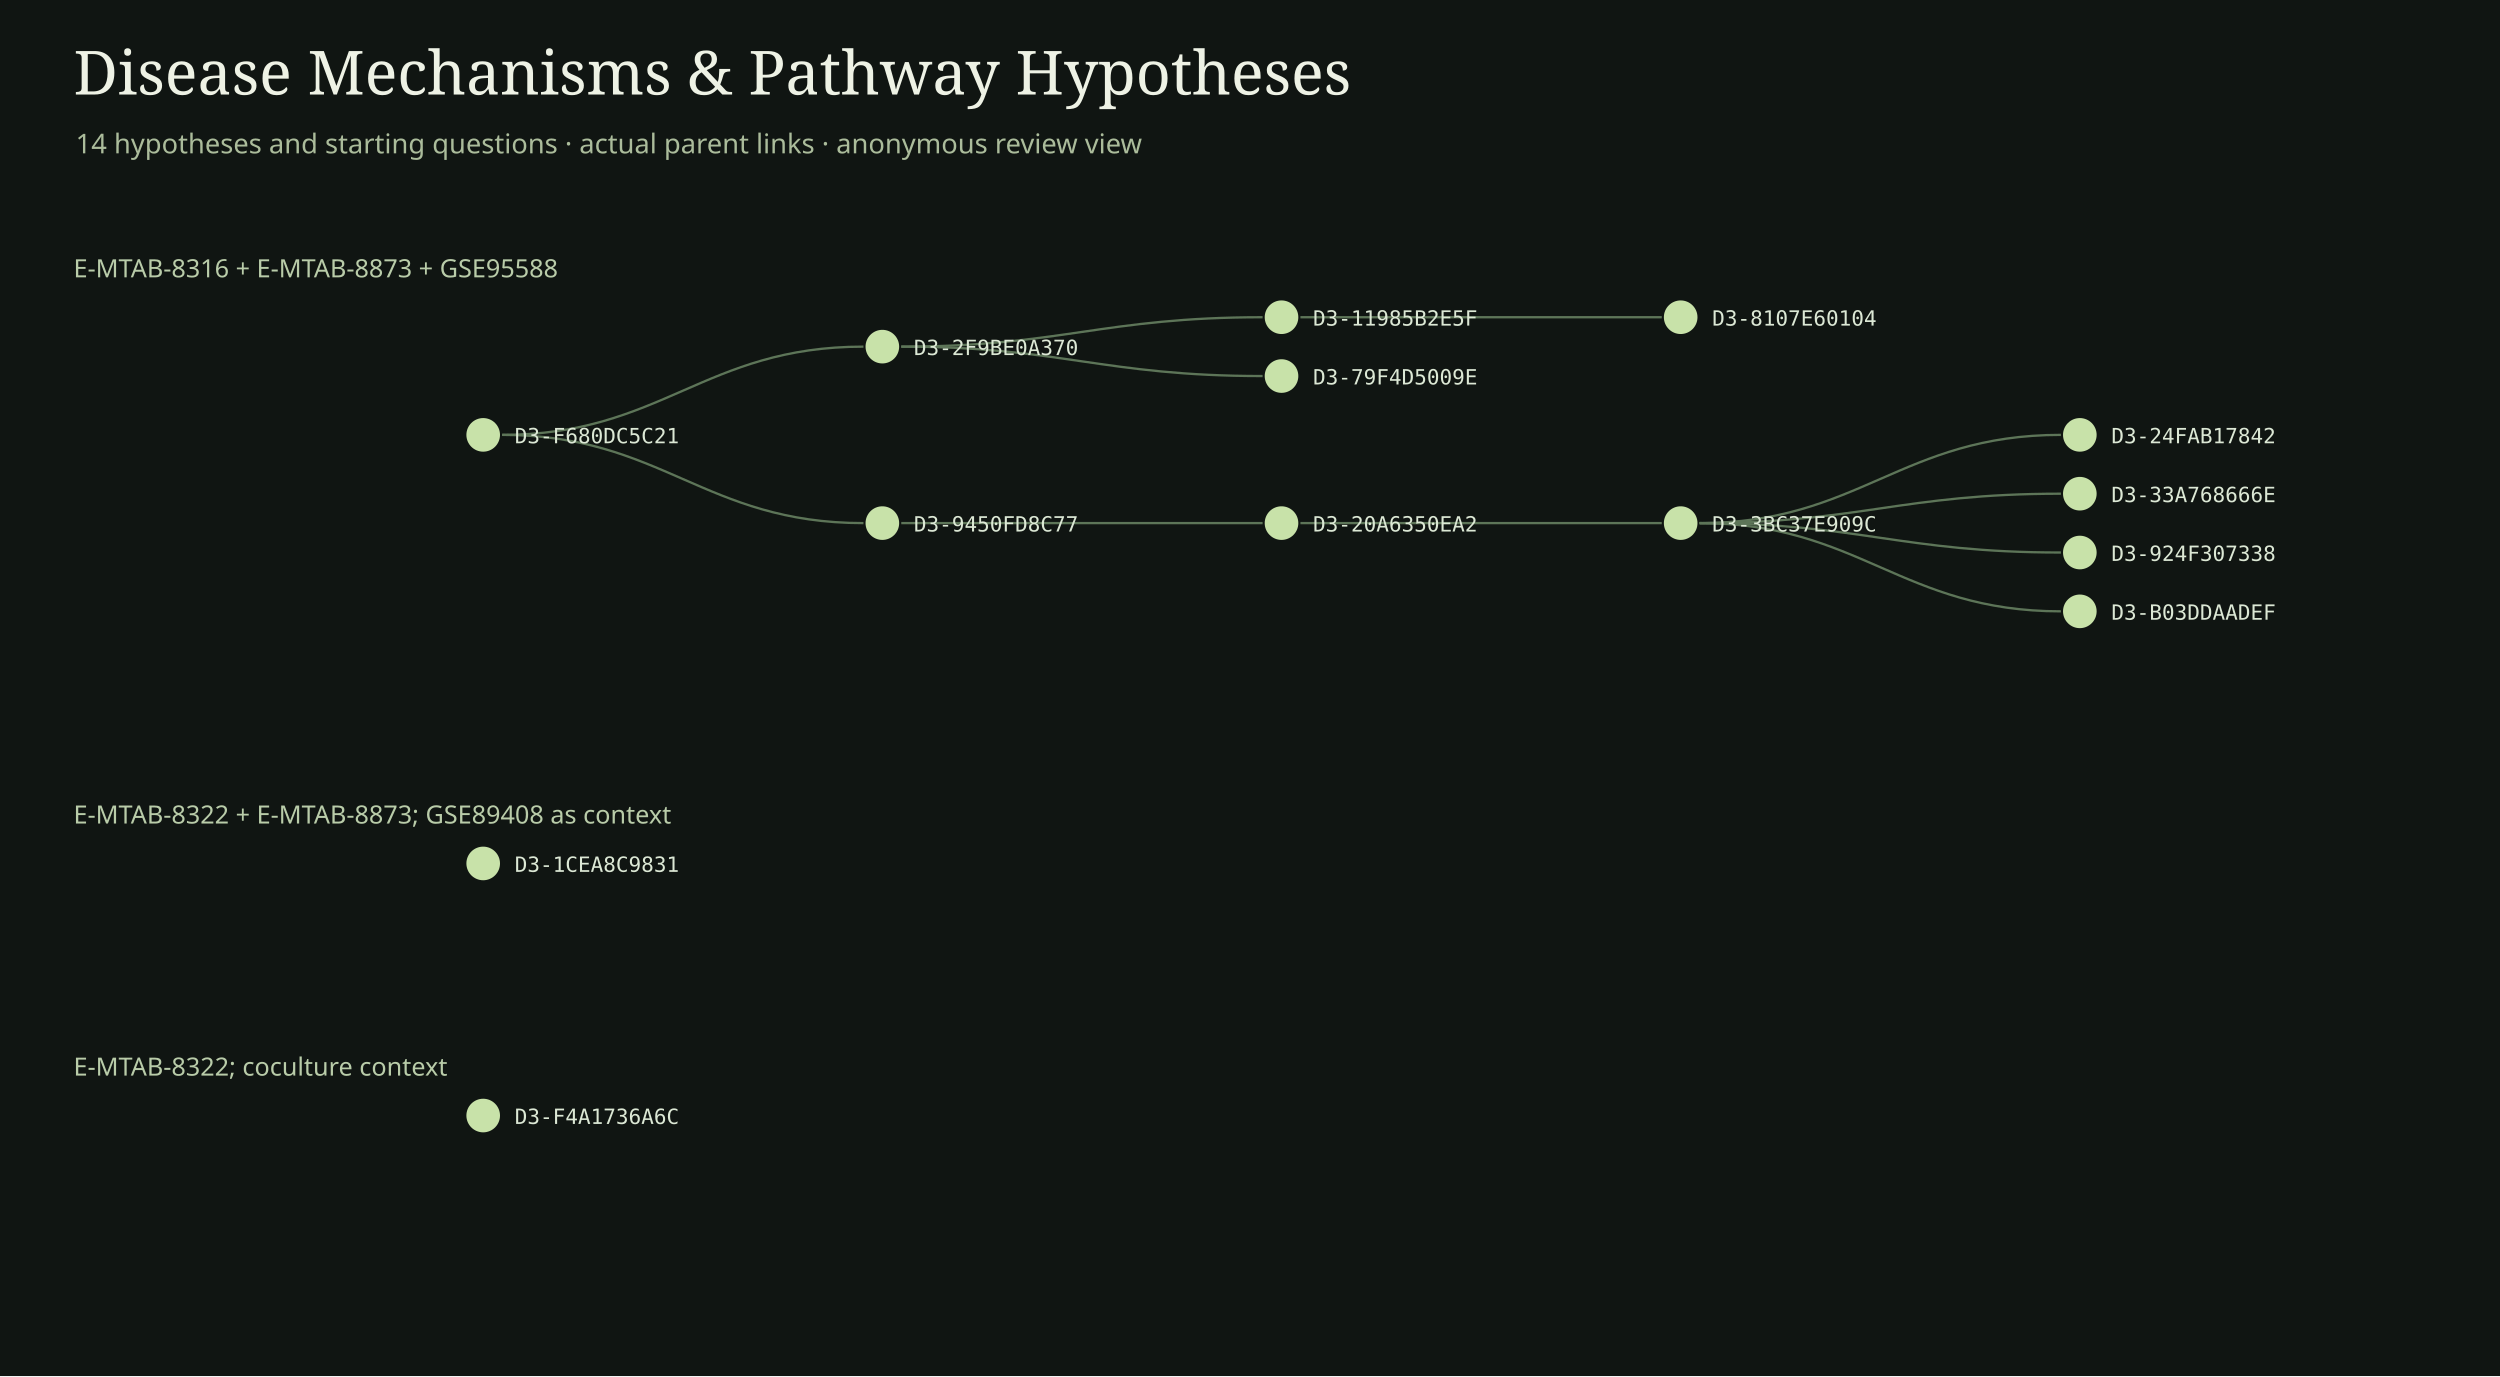
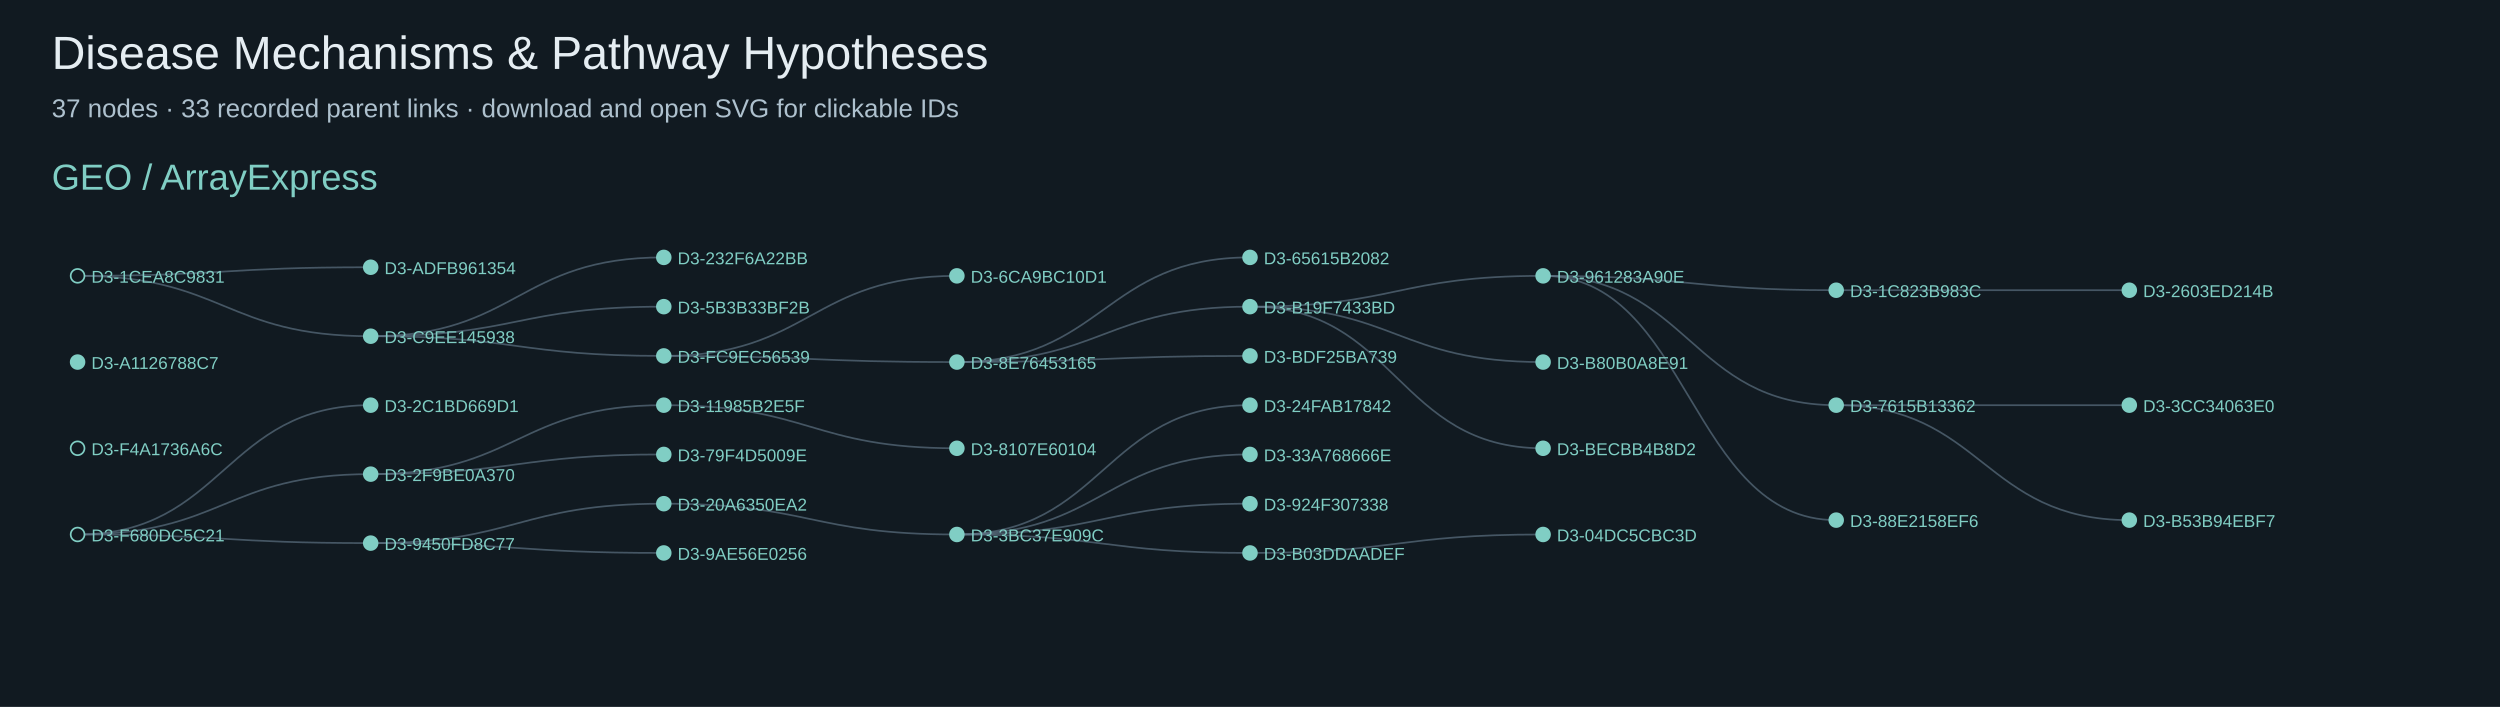
- <svg xmlns="http://www.w3.org/2000/svg" width="1190" height="655" viewBox="0 0 1190 655" role="img" aria-label="Disease Mechanisms &amp; Pathway Hypotheses hypothesis lineage">
-   <rect width="1190" height="655" fill="#101512" />
-   <text x="35" y="45" fill="#eef2e5" font-family="Georgia" font-size="29">Disease Mechanisms &amp; Pathway Hypotheses</text>
-   <text x="36" y="73" fill="#abbc9b" font-family="sans-serif" font-size="13">14 hypotheses and starting questions · actual parent links · anonymous review view</text>
-   <text x="35" y="132.0" fill="#b9cca9" font-family="sans-serif" font-size="12">E-MTAB-8316 + E-MTAB-8873 + GSE95588</text>
-   <text x="35" y="392.0" fill="#b9cca9" font-family="sans-serif" font-size="12">E-MTAB-8322 + E-MTAB-8873; GSE89408 as context</text>
-   <text x="35" y="512.0" fill="#b9cca9" font-family="sans-serif" font-size="12">E-MTAB-8322; coculture context</text>
-   <path d="M239.0,207.0 C315.0,207.0 335.0,165.0 411.0,165.0" fill="none" stroke="#5d7558" stroke-width="1.1" />
-   <path d="M429.0,165.0 C505.0,165.0 525.0,179.0 601.0,179.0" fill="none" stroke="#5d7558" stroke-width="1.1" />
-   <path d="M429.0,165.0 C505.0,165.0 525.0,151.0 601.0,151.0" fill="none" stroke="#5d7558" stroke-width="1.1" />
-   <path d="M619.0,151.0 C695.0,151.0 715.0,151.0 791.0,151.0" fill="none" stroke="#5d7558" stroke-width="1.1" />
-   <path d="M239.0,207.0 C315.0,207.0 335.0,249.0 411.0,249.0" fill="none" stroke="#5d7558" stroke-width="1.1" />
-   <path d="M429.0,249.0 C505.0,249.0 525.0,249.0 601.0,249.0" fill="none" stroke="#5d7558" stroke-width="1.1" />
-   <path d="M619.0,249.0 C695.0,249.0 715.0,249.0 791.0,249.0" fill="none" stroke="#5d7558" stroke-width="1.1" />
-   <path d="M809.0,249.0 C885.0,249.0 905.0,235.0 981.0,235.0" fill="none" stroke="#5d7558" stroke-width="1.1" />
-   <path d="M809.0,249.0 C885.0,249.0 905.0,207.0 981.0,207.0" fill="none" stroke="#5d7558" stroke-width="1.1" />
-   <path d="M809.0,249.0 C885.0,249.0 905.0,263.0 981.0,263.0" fill="none" stroke="#5d7558" stroke-width="1.1" />
-   <path d="M809.0,249.0 C885.0,249.0 905.0,291.0 981.0,291.0" fill="none" stroke="#5d7558" stroke-width="1.1" />
-   <g>
-     <circle cx="610.0" cy="151.0" r="8" fill="#c8e2a9" />
-     <text x="625.0" y="155.0" fill="#dce8d5" font-family="monospace" font-size="10">D3-11985B2E5F</text>
-   </g>
-   <g>
-     <circle cx="800.0" cy="151.0" r="8" fill="#c8e2a9" />
-     <text x="815.0" y="155.0" fill="#dce8d5" font-family="monospace" font-size="10">D3-8107E60104</text>
-   </g>
-   <g>
-     <circle cx="420.0" cy="165.0" r="8" fill="#c8e2a9" />
-     <text x="435.0" y="169.0" fill="#dce8d5" font-family="monospace" font-size="10">D3-2F9BE0A370</text>
-   </g>
-   <g>
-     <circle cx="610.0" cy="179.0" r="8" fill="#c8e2a9" />
-     <text x="625.0" y="183.0" fill="#dce8d5" font-family="monospace" font-size="10">D3-79F4D5009E</text>
-   </g>
-   <g>
-     <circle cx="230.0" cy="207.0" r="8" fill="#c8e2a9" />
-     <text x="245.0" y="211.0" fill="#dce8d5" font-family="monospace" font-size="10">D3-F680DC5C21</text>
-   </g>
-   <g>
-     <circle cx="990.0" cy="207.0" r="8" fill="#c8e2a9" />
-     <text x="1005.0" y="211.0" fill="#dce8d5" font-family="monospace" font-size="10">D3-24FAB17842</text>
-   </g>
-   <g>
-     <circle cx="990.0" cy="235.0" r="8" fill="#c8e2a9" />
-     <text x="1005.0" y="239.0" fill="#dce8d5" font-family="monospace" font-size="10">D3-33A768666E</text>
-   </g>
-   <g>
-     <circle cx="420.0" cy="249.0" r="8" fill="#c8e2a9" />
-     <text x="435.0" y="253.0" fill="#dce8d5" font-family="monospace" font-size="10">D3-9450FD8C77</text>
-   </g>
-   <g>
-     <circle cx="610.0" cy="249.0" r="8" fill="#c8e2a9" />
-     <text x="625.0" y="253.0" fill="#dce8d5" font-family="monospace" font-size="10">D3-20A6350EA2</text>
-   </g>
-   <g>
-     <circle cx="800.0" cy="249.0" r="8" fill="#c8e2a9" />
-     <text x="815.0" y="253.0" fill="#dce8d5" font-family="monospace" font-size="10">D3-3BC37E909C</text>
-   </g>
-   <g>
-     <circle cx="990.0" cy="263.0" r="8" fill="#c8e2a9" />
-     <text x="1005.0" y="267.0" fill="#dce8d5" font-family="monospace" font-size="10">D3-924F307338</text>
-   </g>
-   <g>
-     <circle cx="990.0" cy="291.0" r="8" fill="#c8e2a9" />
-     <text x="1005.0" y="295.0" fill="#dce8d5" font-family="monospace" font-size="10">D3-B03DDAADEF</text>
-   </g>
-   <g>
-     <circle cx="230.0" cy="411.0" r="8" fill="#c8e2a9" />
-     <text x="245.0" y="415.0" fill="#dce8d5" font-family="monospace" font-size="10">D3-1CEA8C9831</text>
-   </g>
-   <g>
-     <circle cx="230.0" cy="531.0" r="8" fill="#c8e2a9" />
-     <text x="245.0" y="535.0" fill="#dce8d5" font-family="monospace" font-size="10">D3-F4A1736A6C</text>
-   </g>
+ <svg xmlns="http://www.w3.org/2000/svg" width="1450" height="410" viewBox="0 0 1450 410" role="img" aria-label="Disease Mechanisms &amp; Pathway Hypotheses — complete recorded forest">
+   <rect width="100%" height="100%" fill="#111a21" />
+   <text x="30" y="40" fill="#e5edf2" font-family="Arial,sans-serif" font-size="27">Disease Mechanisms &amp; Pathway Hypotheses</text>
+   <text x="30" y="68" fill="#aec1ce" font-family="Arial,sans-serif" font-size="15">37 nodes · 33 recorded parent links · download and open SVG for clickable IDs</text>
+   <text x="30" y="110" fill="#80cec4" font-family="Arial,sans-serif" font-size="21">GEO / ArrayExpress</text>
+   <path d="M45.00,310.00 C130.00,310.00 130.00,275.00 215.00,275.00" fill="none" stroke="#627787" stroke-opacity="0.65" stroke-width="1" />
+   <path d="M215.00,275.00 C300.00,275.00 300.00,235.00 385.00,235.00" fill="none" stroke="#627787" stroke-opacity="0.65" stroke-width="1" />
+   <path d="M385.00,235.00 C470.00,235.00 470.00,260.00 555.00,260.00" fill="none" stroke="#627787" stroke-opacity="0.65" stroke-width="1" />
+   <path d="M215.00,275.00 C300.00,275.00 300.00,263.57 385.00,263.57" fill="none" stroke="#627787" stroke-opacity="0.65" stroke-width="1" />
+   <path d="M215.00,315.00 C300.00,315.00 300.00,292.14 385.00,292.14" fill="none" stroke="#627787" stroke-opacity="0.65" stroke-width="1" />
+   <path d="M725.00,320.71 C810.00,320.71 810.00,310.00 895.00,310.00" fill="none" stroke="#627787" stroke-opacity="0.65" stroke-width="1" />
+   <path d="M45.00,310.00 C130.00,310.00 130.00,315.00 215.00,315.00" fill="none" stroke="#627787" stroke-opacity="0.65" stroke-width="1" />
+   <path d="M555.00,310.00 C640.00,310.00 640.00,320.71 725.00,320.71" fill="none" stroke="#627787" stroke-opacity="0.65" stroke-width="1" />
+   <path d="M215.00,315.00 C300.00,315.00 300.00,320.71 385.00,320.71" fill="none" stroke="#627787" stroke-opacity="0.65" stroke-width="1" />
+   <path d="M555.00,310.00 C640.00,310.00 640.00,292.14 725.00,292.14" fill="none" stroke="#627787" stroke-opacity="0.65" stroke-width="1" />
+   <path d="M555.00,310.00 C640.00,310.00 640.00,263.57 725.00,263.57" fill="none" stroke="#627787" stroke-opacity="0.65" stroke-width="1" />
+   <path d="M45.00,310.00 C130.00,310.00 130.00,235.00 215.00,235.00" fill="none" stroke="#627787" stroke-opacity="0.65" stroke-width="1" />
+   <path d="M555.00,310.00 C640.00,310.00 640.00,235.00 725.00,235.00" fill="none" stroke="#627787" stroke-opacity="0.65" stroke-width="1" />
+   <path d="M385.00,292.14 C470.00,292.14 470.00,310.00 555.00,310.00" fill="none" stroke="#627787" stroke-opacity="0.65" stroke-width="1" />
+   <path d="M555.00,210.00 C640.00,210.00 640.00,206.43 725.00,206.43" fill="none" stroke="#627787" stroke-opacity="0.65" stroke-width="1" />
+   <path d="M555.00,210.00 C640.00,210.00 640.00,149.29 725.00,149.29" fill="none" stroke="#627787" stroke-opacity="0.65" stroke-width="1" />
+   <path d="M725.00,177.86 C810.00,177.86 810.00,160.00 895.00,160.00" fill="none" stroke="#627787" stroke-opacity="0.65" stroke-width="1" />
+   <path d="M45.00,160.00 C130.00,160.00 130.00,155.00 215.00,155.00" fill="none" stroke="#627787" stroke-opacity="0.65" stroke-width="1" />
+   <path d="M895.00,160.00 C980.00,160.00 980.00,235.00 1065.00,235.00" fill="none" stroke="#627787" stroke-opacity="0.65" stroke-width="1" />
+   <path d="M895.00,160.00 C980.00,160.00 980.00,301.67 1065.00,301.67" fill="none" stroke="#627787" stroke-opacity="0.65" stroke-width="1" />
+   <path d="M1065.00,235.00 C1150.00,235.00 1150.00,235.00 1235.00,235.00" fill="none" stroke="#627787" stroke-opacity="0.65" stroke-width="1" />
+   <path d="M385.00,206.43 C470.00,206.43 470.00,160.00 555.00,160.00" fill="none" stroke="#627787" stroke-opacity="0.65" stroke-width="1" />
+   <path d="M725.00,177.86 C810.00,177.86 810.00,260.00 895.00,260.00" fill="none" stroke="#627787" stroke-opacity="0.65" stroke-width="1" />
+   <path d="M1065.00,235.00 C1150.00,235.00 1150.00,301.67 1235.00,301.67" fill="none" stroke="#627787" stroke-opacity="0.65" stroke-width="1" />
+   <path d="M215.00,195.00 C300.00,195.00 300.00,177.86 385.00,177.86" fill="none" stroke="#627787" stroke-opacity="0.65" stroke-width="1" />
+   <path d="M1065.00,168.33 C1150.00,168.33 1150.00,168.33 1235.00,168.33" fill="none" stroke="#627787" stroke-opacity="0.65" stroke-width="1" />
+   <path d="M555.00,210.00 C640.00,210.00 640.00,177.86 725.00,177.86" fill="none" stroke="#627787" stroke-opacity="0.65" stroke-width="1" />
+   <path d="M215.00,195.00 C300.00,195.00 300.00,206.43 385.00,206.43" fill="none" stroke="#627787" stroke-opacity="0.65" stroke-width="1" />
+   <path d="M725.00,177.86 C810.00,177.86 810.00,210.00 895.00,210.00" fill="none" stroke="#627787" stroke-opacity="0.65" stroke-width="1" />
+   <path d="M895.00,160.00 C980.00,160.00 980.00,168.33 1065.00,168.33" fill="none" stroke="#627787" stroke-opacity="0.65" stroke-width="1" />
+   <path d="M385.00,206.43 C470.00,206.43 470.00,210.00 555.00,210.00" fill="none" stroke="#627787" stroke-opacity="0.65" stroke-width="1" />
+   <path d="M45.00,160.00 C130.00,160.00 130.00,195.00 215.00,195.00" fill="none" stroke="#627787" stroke-opacity="0.65" stroke-width="1" />
+   <path d="M215.00,195.00 C300.00,195.00 300.00,149.29 385.00,149.29" fill="none" stroke="#627787" stroke-opacity="0.65" stroke-width="1" />
+   <a href="https://github.com/JianyuanZhong/research-foundry-hypothesis-atlas/blob/main/proposals/D3-2F9BE0A370.md">
+     <circle cx="215.00" cy="275.00" r="4" fill="#80cec4" stroke="#80cec4" stroke-width="1" />
+     <text x="223.0" y="279.0" fill="#80cec4" font-family="Arial,sans-serif" font-size="10">D3-2F9BE0A370</text>
+   </a>
+   <a href="https://github.com/JianyuanZhong/research-foundry-hypothesis-atlas/blob/main/proposals/D3-1CEA8C9831.md">
+     <circle cx="45.00" cy="160.00" r="4" fill="#111a21" stroke="#80cec4" stroke-width="1" />
+     <text x="53.0" y="164.0" fill="#80cec4" font-family="Arial,sans-serif" font-size="10">D3-1CEA8C9831</text>
+   </a>
+   <a href="https://github.com/JianyuanZhong/research-foundry-hypothesis-atlas/blob/main/proposals/D3-11985B2E5F.md">
+     <circle cx="385.00" cy="235.00" r="4" fill="#80cec4" stroke="#80cec4" stroke-width="1" />
+     <text x="393.0" y="239.0" fill="#80cec4" font-family="Arial,sans-serif" font-size="10">D3-11985B2E5F</text>
+   </a>
+   <a href="https://github.com/JianyuanZhong/research-foundry-hypothesis-atlas/blob/main/proposals/D3-8107E60104.md">
+     <circle cx="555.00" cy="260.00" r="4" fill="#80cec4" stroke="#80cec4" stroke-width="1" />
+     <text x="563.0" y="264.0" fill="#80cec4" font-family="Arial,sans-serif" font-size="10">D3-8107E60104</text>
+   </a>
+   <a href="https://github.com/JianyuanZhong/research-foundry-hypothesis-atlas/blob/main/proposals/D3-F4A1736A6C.md">
+     <circle cx="45.00" cy="260.00" r="4" fill="#111a21" stroke="#80cec4" stroke-width="1" />
+     <text x="53.0" y="264.0" fill="#80cec4" font-family="Arial,sans-serif" font-size="10">D3-F4A1736A6C</text>
+   </a>
+   <a href="https://github.com/JianyuanZhong/research-foundry-hypothesis-atlas/blob/main/proposals/D3-F680DC5C21.md">
+     <circle cx="45.00" cy="310.00" r="4" fill="#111a21" stroke="#80cec4" stroke-width="1" />
+     <text x="53.0" y="314.0" fill="#80cec4" font-family="Arial,sans-serif" font-size="10">D3-F680DC5C21</text>
+   </a>
+   <a href="https://github.com/JianyuanZhong/research-foundry-hypothesis-atlas/blob/main/proposals/D3-79F4D5009E.md">
+     <circle cx="385.00" cy="263.57" r="4" fill="#80cec4" stroke="#80cec4" stroke-width="1" />
+     <text x="393.0" y="267.571" fill="#80cec4" font-family="Arial,sans-serif" font-size="10">D3-79F4D5009E</text>
+   </a>
+   <a href="https://github.com/JianyuanZhong/research-foundry-hypothesis-atlas/blob/main/proposals/D3-20A6350EA2.md">
+     <circle cx="385.00" cy="292.14" r="4" fill="#80cec4" stroke="#80cec4" stroke-width="1" />
+     <text x="393.0" y="296.143" fill="#80cec4" font-family="Arial,sans-serif" font-size="10">D3-20A6350EA2</text>
+   </a>
+   <a href="https://github.com/JianyuanZhong/research-foundry-hypothesis-atlas/blob/main/proposals/D3-04DC5CBC3D.md">
+     <circle cx="895.00" cy="310.00" r="4" fill="#80cec4" stroke="#80cec4" stroke-width="1" />
+     <text x="903.0" y="314.0" fill="#80cec4" font-family="Arial,sans-serif" font-size="10">D3-04DC5CBC3D</text>
+   </a>
+   <a href="https://github.com/JianyuanZhong/research-foundry-hypothesis-atlas/blob/main/proposals/D3-9450FD8C77.md">
+     <circle cx="215.00" cy="315.00" r="4" fill="#80cec4" stroke="#80cec4" stroke-width="1" />
+     <text x="223.0" y="319.0" fill="#80cec4" font-family="Arial,sans-serif" font-size="10">D3-9450FD8C77</text>
+   </a>
+   <a href="https://github.com/JianyuanZhong/research-foundry-hypothesis-atlas/blob/main/proposals/D3-B03DDAADEF.md">
+     <circle cx="725.00" cy="320.71" r="4" fill="#80cec4" stroke="#80cec4" stroke-width="1" />
+     <text x="733.0" y="324.714" fill="#80cec4" font-family="Arial,sans-serif" font-size="10">D3-B03DDAADEF</text>
+   </a>
+   <a href="https://github.com/JianyuanZhong/research-foundry-hypothesis-atlas/blob/main/proposals/D3-9AE56E0256.md">
+     <circle cx="385.00" cy="320.71" r="4" fill="#80cec4" stroke="#80cec4" stroke-width="1" />
+     <text x="393.0" y="324.714" fill="#80cec4" font-family="Arial,sans-serif" font-size="10">D3-9AE56E0256</text>
+   </a>
+   <a href="https://github.com/JianyuanZhong/research-foundry-hypothesis-atlas/blob/main/proposals/D3-924F307338.md">
+     <circle cx="725.00" cy="292.14" r="4" fill="#80cec4" stroke="#80cec4" stroke-width="1" />
+     <text x="733.0" y="296.143" fill="#80cec4" font-family="Arial,sans-serif" font-size="10">D3-924F307338</text>
+   </a>
+   <a href="https://github.com/JianyuanZhong/research-foundry-hypothesis-atlas/blob/main/proposals/D3-33A768666E.md">
+     <circle cx="725.00" cy="263.57" r="4" fill="#80cec4" stroke="#80cec4" stroke-width="1" />
+     <text x="733.0" y="267.571" fill="#80cec4" font-family="Arial,sans-serif" font-size="10">D3-33A768666E</text>
+   </a>
+   <a href="https://github.com/JianyuanZhong/research-foundry-hypothesis-atlas/blob/main/proposals/D3-2C1BD669D1.md">
+     <circle cx="215.00" cy="235.00" r="4" fill="#80cec4" stroke="#80cec4" stroke-width="1" />
+     <text x="223.0" y="239.0" fill="#80cec4" font-family="Arial,sans-serif" font-size="10">D3-2C1BD669D1</text>
+   </a>
+   <a href="https://github.com/JianyuanZhong/research-foundry-hypothesis-atlas/blob/main/proposals/D3-24FAB17842.md">
+     <circle cx="725.00" cy="235.00" r="4" fill="#80cec4" stroke="#80cec4" stroke-width="1" />
+     <text x="733.0" y="239.0" fill="#80cec4" font-family="Arial,sans-serif" font-size="10">D3-24FAB17842</text>
+   </a>
+   <a href="https://github.com/JianyuanZhong/research-foundry-hypothesis-atlas/blob/main/proposals/D3-3BC37E909C.md">
+     <circle cx="555.00" cy="310.00" r="4" fill="#80cec4" stroke="#80cec4" stroke-width="1" />
+     <text x="563.0" y="314.0" fill="#80cec4" font-family="Arial,sans-serif" font-size="10">D3-3BC37E909C</text>
+   </a>
+   <a href="https://github.com/JianyuanZhong/research-foundry-hypothesis-atlas/blob/main/proposals/D3-BDF25BA739.md">
+     <circle cx="725.00" cy="206.43" r="4" fill="#80cec4" stroke="#80cec4" stroke-width="1" />
+     <text x="733.0" y="210.429" fill="#80cec4" font-family="Arial,sans-serif" font-size="10">D3-BDF25BA739</text>
+   </a>
+   <a href="https://github.com/JianyuanZhong/research-foundry-hypothesis-atlas/blob/main/proposals/D3-65615B2082.md">
+     <circle cx="725.00" cy="149.29" r="4" fill="#80cec4" stroke="#80cec4" stroke-width="1" />
+     <text x="733.0" y="153.286" fill="#80cec4" font-family="Arial,sans-serif" font-size="10">D3-65615B2082</text>
+   </a>
+   <a href="https://github.com/JianyuanZhong/research-foundry-hypothesis-atlas/blob/main/proposals/D3-961283A90E.md">
+     <circle cx="895.00" cy="160.00" r="4" fill="#80cec4" stroke="#80cec4" stroke-width="1" />
+     <text x="903.0" y="164.0" fill="#80cec4" font-family="Arial,sans-serif" font-size="10">D3-961283A90E</text>
+   </a>
+   <a href="https://github.com/JianyuanZhong/research-foundry-hypothesis-atlas/blob/main/proposals/D3-ADFB961354.md">
+     <circle cx="215.00" cy="155.00" r="4" fill="#80cec4" stroke="#80cec4" stroke-width="1" />
+     <text x="223.0" y="159.0" fill="#80cec4" font-family="Arial,sans-serif" font-size="10">D3-ADFB961354</text>
+   </a>
+   <a href="https://github.com/JianyuanZhong/research-foundry-hypothesis-atlas/blob/main/proposals/D3-7615B13362.md">
+     <circle cx="1065.00" cy="235.00" r="4" fill="#80cec4" stroke="#80cec4" stroke-width="1" />
+     <text x="1073.0" y="239.0" fill="#80cec4" font-family="Arial,sans-serif" font-size="10">D3-7615B13362</text>
+   </a>
+   <a href="https://github.com/JianyuanZhong/research-foundry-hypothesis-atlas/blob/main/proposals/D3-88E2158EF6.md">
+     <circle cx="1065.00" cy="301.67" r="4" fill="#80cec4" stroke="#80cec4" stroke-width="1" />
+     <text x="1073.0" y="305.667" fill="#80cec4" font-family="Arial,sans-serif" font-size="10">D3-88E2158EF6</text>
+   </a>
+   <a href="https://github.com/JianyuanZhong/research-foundry-hypothesis-atlas/blob/main/proposals/D3-3CC34063E0.md">
+     <circle cx="1235.00" cy="235.00" r="4" fill="#80cec4" stroke="#80cec4" stroke-width="1" />
+     <text x="1243.0" y="239.0" fill="#80cec4" font-family="Arial,sans-serif" font-size="10">D3-3CC34063E0</text>
+   </a>
+   <a href="https://github.com/JianyuanZhong/research-foundry-hypothesis-atlas/blob/main/proposals/D3-6CA9BC10D1.md">
+     <circle cx="555.00" cy="160.00" r="4" fill="#80cec4" stroke="#80cec4" stroke-width="1" />
+     <text x="563.0" y="164.0" fill="#80cec4" font-family="Arial,sans-serif" font-size="10">D3-6CA9BC10D1</text>
+   </a>
+   <a href="https://github.com/JianyuanZhong/research-foundry-hypothesis-atlas/blob/main/proposals/D3-BECBB4B8D2.md">
+     <circle cx="895.00" cy="260.00" r="4" fill="#80cec4" stroke="#80cec4" stroke-width="1" />
+     <text x="903.0" y="264.0" fill="#80cec4" font-family="Arial,sans-serif" font-size="10">D3-BECBB4B8D2</text>
+   </a>
+   <a href="https://github.com/JianyuanZhong/research-foundry-hypothesis-atlas/blob/main/proposals/D3-B53B94EBF7.md">
+     <circle cx="1235.00" cy="301.67" r="4" fill="#80cec4" stroke="#80cec4" stroke-width="1" />
+     <text x="1243.0" y="305.667" fill="#80cec4" font-family="Arial,sans-serif" font-size="10">D3-B53B94EBF7</text>
+   </a>
+   <a href="https://github.com/JianyuanZhong/research-foundry-hypothesis-atlas/blob/main/proposals/D3-A1126788C7.md">
+     <circle cx="45.00" cy="210.00" r="4" fill="#80cec4" stroke="#80cec4" stroke-width="1" />
+     <text x="53.0" y="214.0" fill="#80cec4" font-family="Arial,sans-serif" font-size="10">D3-A1126788C7</text>
+   </a>
+   <a href="https://github.com/JianyuanZhong/research-foundry-hypothesis-atlas/blob/main/proposals/D3-5B3B33BF2B.md">
+     <circle cx="385.00" cy="177.86" r="4" fill="#80cec4" stroke="#80cec4" stroke-width="1" />
+     <text x="393.0" y="181.857" fill="#80cec4" font-family="Arial,sans-serif" font-size="10">D3-5B3B33BF2B</text>
+   </a>
+   <a href="https://github.com/JianyuanZhong/research-foundry-hypothesis-atlas/blob/main/proposals/D3-2603ED214B.md">
+     <circle cx="1235.00" cy="168.33" r="4" fill="#80cec4" stroke="#80cec4" stroke-width="1" />
+     <text x="1243.0" y="172.333" fill="#80cec4" font-family="Arial,sans-serif" font-size="10">D3-2603ED214B</text>
+   </a>
+   <a href="https://github.com/JianyuanZhong/research-foundry-hypothesis-atlas/blob/main/proposals/D3-B19F7433BD.md">
+     <circle cx="725.00" cy="177.86" r="4" fill="#80cec4" stroke="#80cec4" stroke-width="1" />
+     <text x="733.0" y="181.857" fill="#80cec4" font-family="Arial,sans-serif" font-size="10">D3-B19F7433BD</text>
+   </a>
+   <a href="https://github.com/JianyuanZhong/research-foundry-hypothesis-atlas/blob/main/proposals/D3-FC9EC56539.md">
+     <circle cx="385.00" cy="206.43" r="4" fill="#80cec4" stroke="#80cec4" stroke-width="1" />
+     <text x="393.0" y="210.429" fill="#80cec4" font-family="Arial,sans-serif" font-size="10">D3-FC9EC56539</text>
+   </a>
+   <a href="https://github.com/JianyuanZhong/research-foundry-hypothesis-atlas/blob/main/proposals/D3-B80B0A8E91.md">
+     <circle cx="895.00" cy="210.00" r="4" fill="#80cec4" stroke="#80cec4" stroke-width="1" />
+     <text x="903.0" y="214.0" fill="#80cec4" font-family="Arial,sans-serif" font-size="10">D3-B80B0A8E91</text>
+   </a>
+   <a href="https://github.com/JianyuanZhong/research-foundry-hypothesis-atlas/blob/main/proposals/D3-1C823B983C.md">
+     <circle cx="1065.00" cy="168.33" r="4" fill="#80cec4" stroke="#80cec4" stroke-width="1" />
+     <text x="1073.0" y="172.333" fill="#80cec4" font-family="Arial,sans-serif" font-size="10">D3-1C823B983C</text>
+   </a>
+   <a href="https://github.com/JianyuanZhong/research-foundry-hypothesis-atlas/blob/main/proposals/D3-8E76453165.md">
+     <circle cx="555.00" cy="210.00" r="4" fill="#80cec4" stroke="#80cec4" stroke-width="1" />
+     <text x="563.0" y="214.0" fill="#80cec4" font-family="Arial,sans-serif" font-size="10">D3-8E76453165</text>
+   </a>
+   <a href="https://github.com/JianyuanZhong/research-foundry-hypothesis-atlas/blob/main/proposals/D3-C9EE145938.md">
+     <circle cx="215.00" cy="195.00" r="4" fill="#80cec4" stroke="#80cec4" stroke-width="1" />
+     <text x="223.0" y="199.0" fill="#80cec4" font-family="Arial,sans-serif" font-size="10">D3-C9EE145938</text>
+   </a>
+   <a href="https://github.com/JianyuanZhong/research-foundry-hypothesis-atlas/blob/main/proposals/D3-232F6A22BB.md">
+     <circle cx="385.00" cy="149.29" r="4" fill="#80cec4" stroke="#80cec4" stroke-width="1" />
+     <text x="393.0" y="153.286" fill="#80cec4" font-family="Arial,sans-serif" font-size="10">D3-232F6A22BB</text>
+   </a>
</svg>
